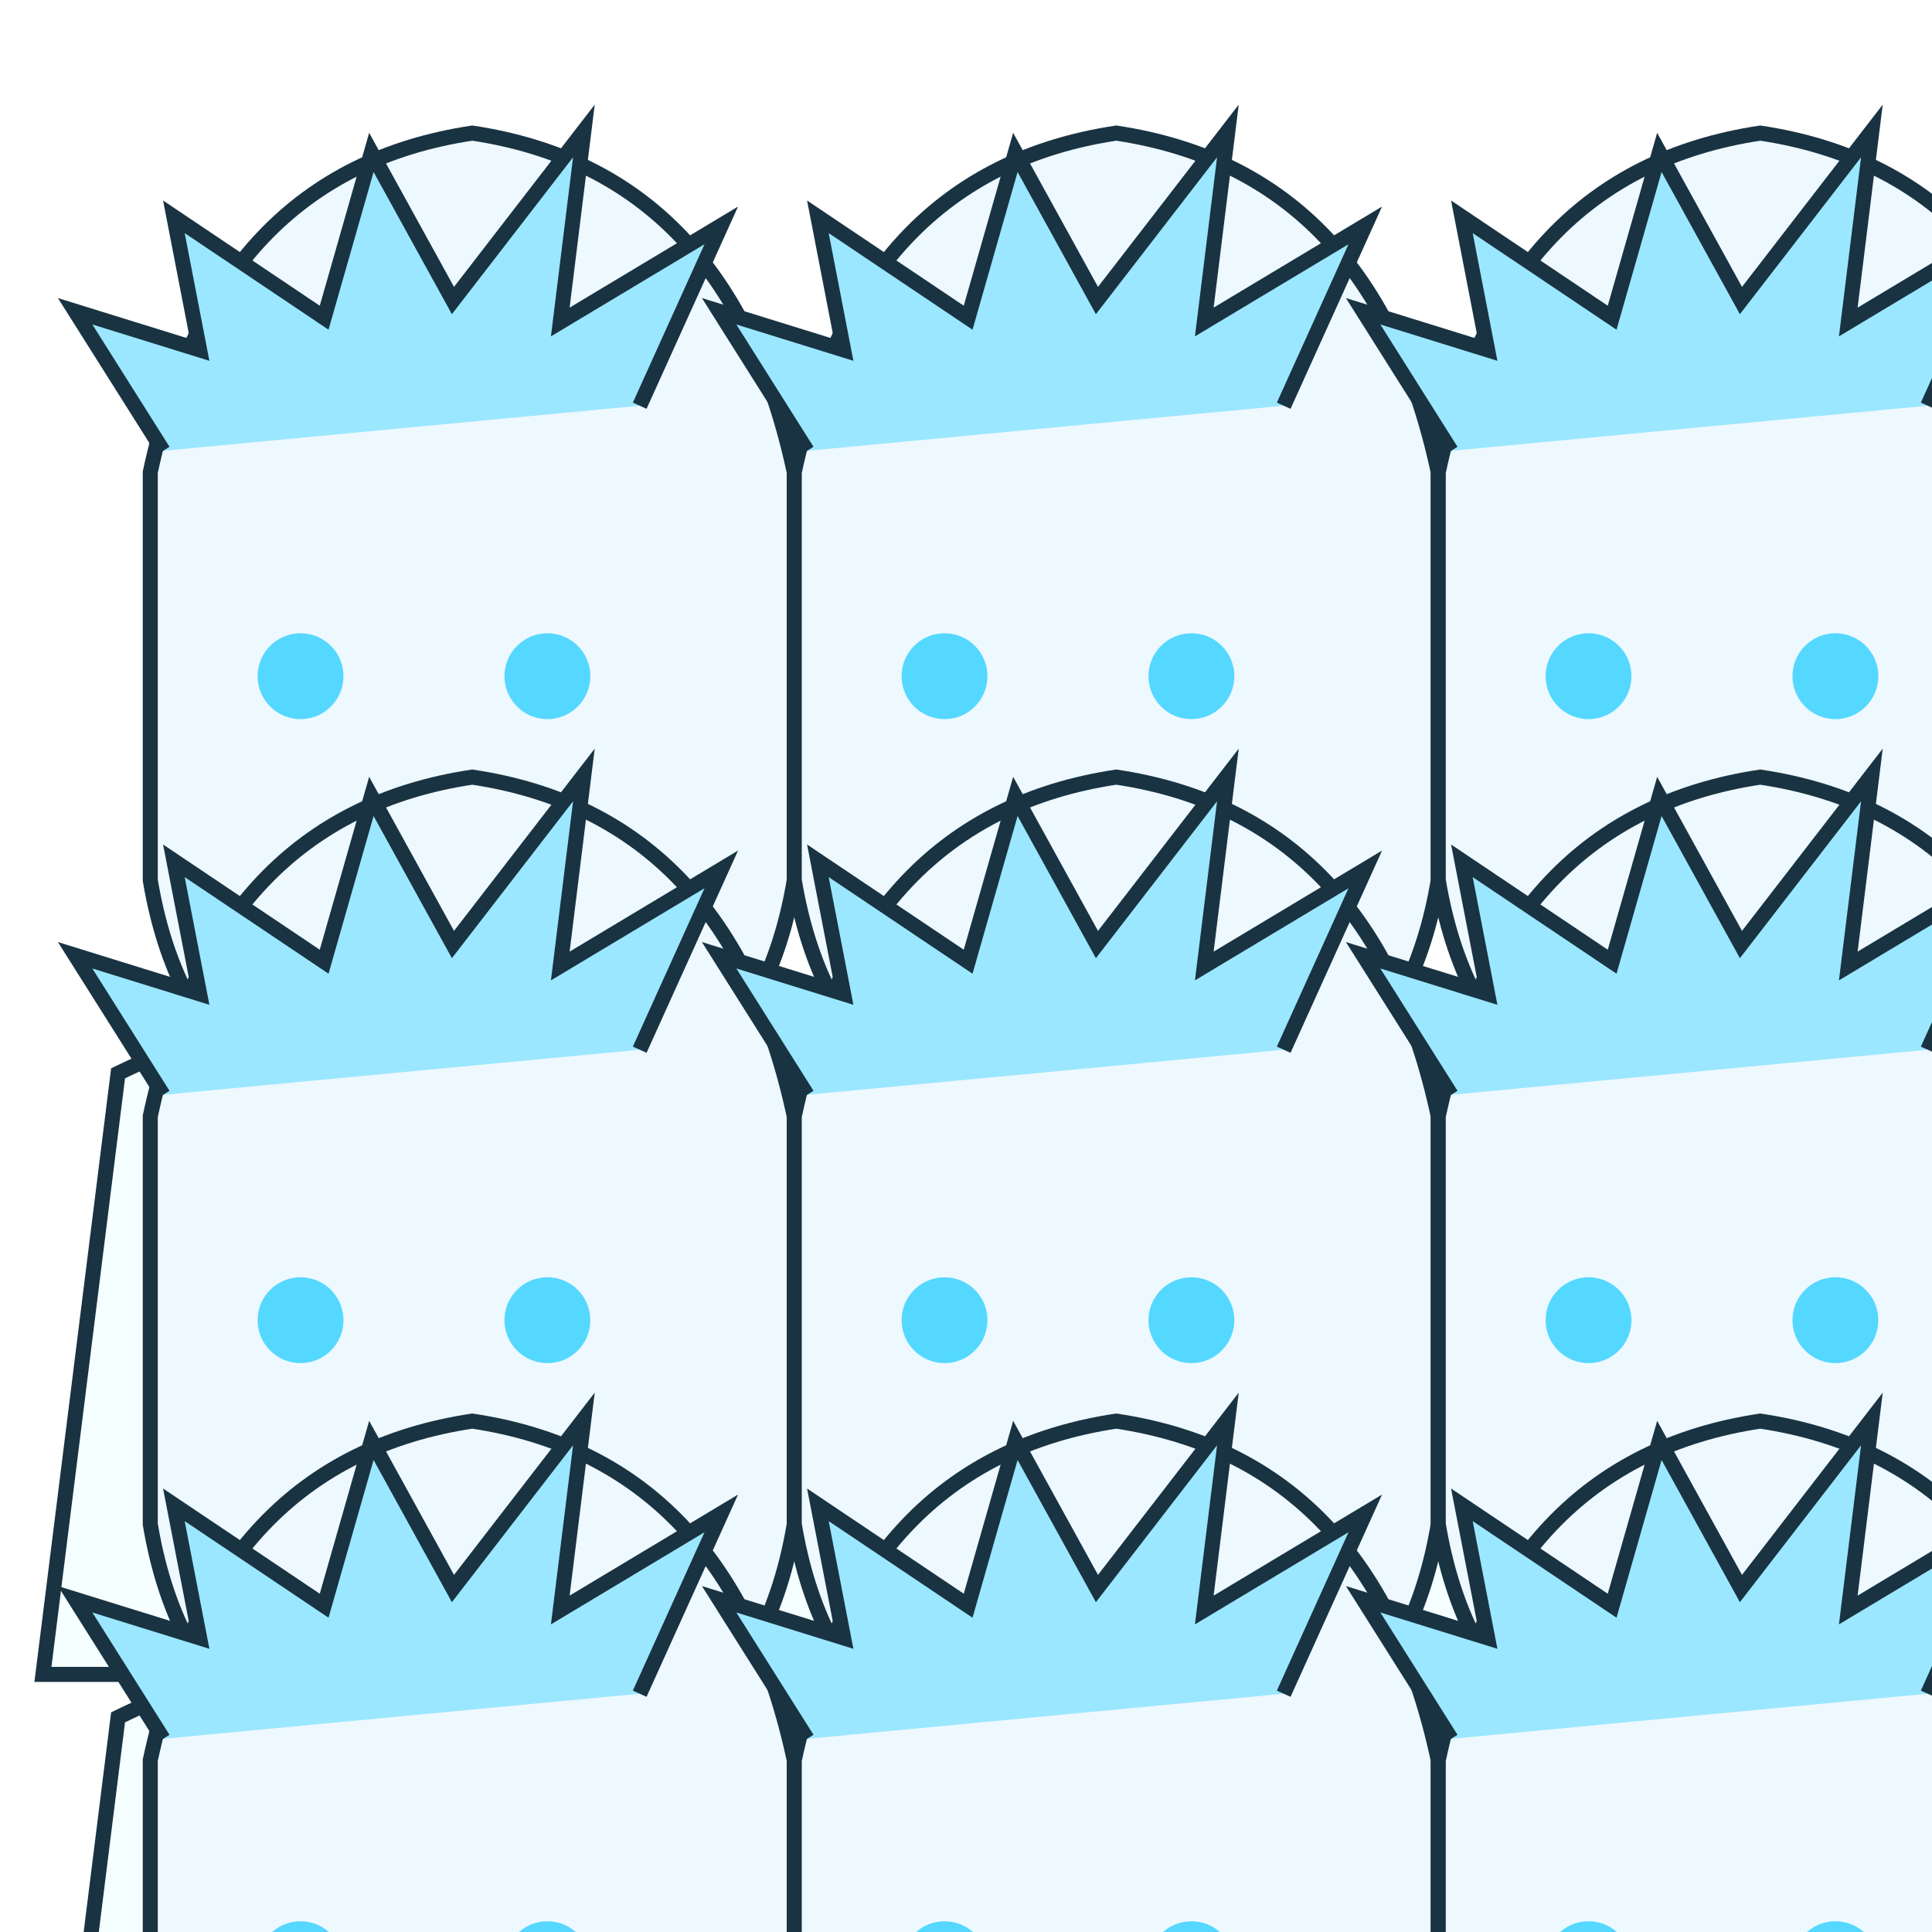
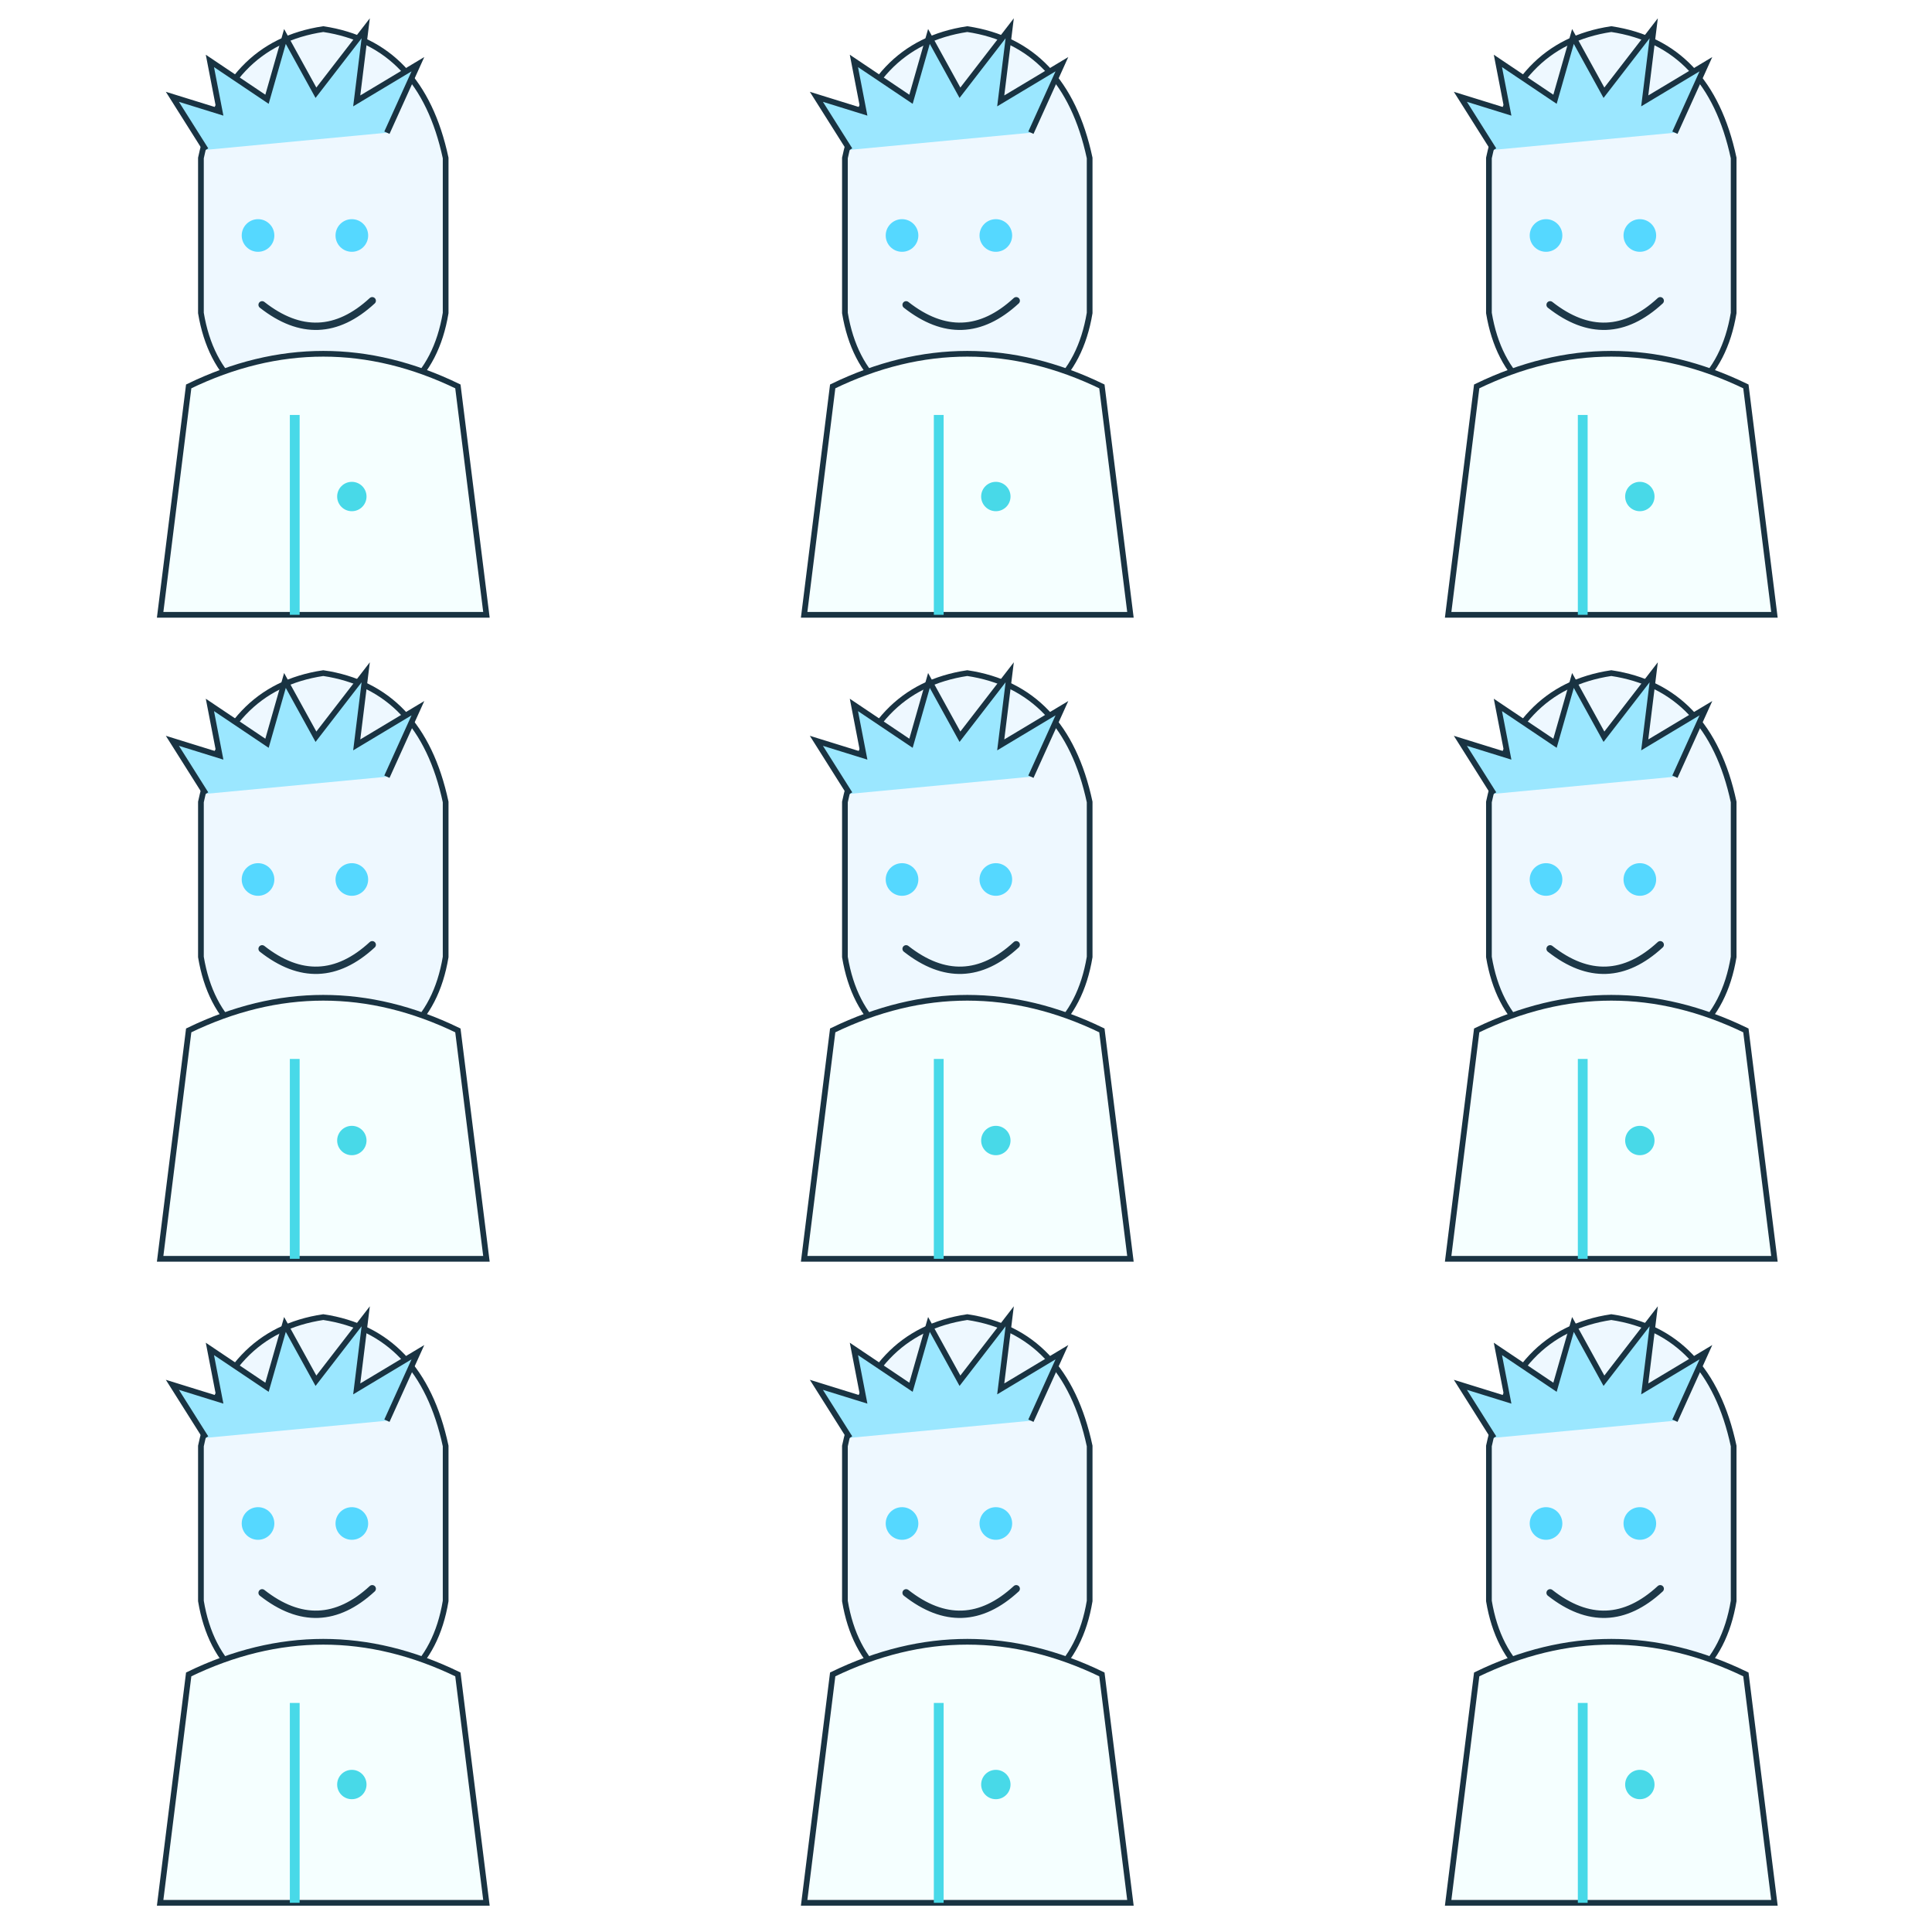
<svg xmlns="http://www.w3.org/2000/svg" width="900" height="900" viewBox="0 0 900 900">
  <defs>
    <g id="r">
      <path fill="#eef8ff" stroke="#193342" stroke-width="7" d="M70 220Q100 80 220 62q120 18 150 158v190q-20 120-150 130Q90 530 70 410z" />
      <path fill="#9be7ff" stroke="#193342" stroke-width="7" d="M76 210 35 145l58 18-12-62 70 47 22-77 38 69 61-79-11 89 75-45-38 84" />
      <circle cx="140" cy="315" r="20" fill="#55d8ff" />
      <circle cx="255" cy="315" r="20" fill="#55d8ff" />
      <path fill="none" stroke="#1d3848" stroke-width="9" stroke-linecap="round" d="M145 400q70 55 135-5" />
      <path fill="#f5ffff" stroke="#193342" stroke-width="7" d="M55 500q165-80 330 0l35 280H20z" />
      <path fill="none" stroke="#48d9e8" stroke-width="12" d="M185 535v245" />
      <circle cx="255" cy="635" r="18" fill="#48d9e8" />
    </g>
  </defs>
  <rect width="900" height="900" fill="none" />
-   <use href="#r" x="0" />
-   <use href="#r" x="300" />
-   <use href="#r" x="600" />
-   <use href="#r" x="0" y="300" />
-   <use href="#r" x="300" y="300" />
-   <use href="#r" x="600" y="300" />
-   <use href="#r" x="0" y="600" />
-   <use href="#r" x="300" y="600" />
-   <use href="#r" x="600" y="600" />
+   <use href="#r" transform="translate(67 -10) scale(.38)" />
+   <use href="#r" transform="translate(367 -10) scale(.38)" />
+   <use href="#r" transform="translate(667 -10) scale(.38)" />
+   <use href="#r" transform="translate(67 290) scale(.38)" />
+   <use href="#r" transform="translate(367 290) scale(.38)" />
+   <use href="#r" transform="translate(667 290) scale(.38)" />
+   <use href="#r" transform="translate(67 590) scale(.38)" />
+   <use href="#r" transform="translate(367 590) scale(.38)" />
+   <use href="#r" transform="translate(667 590) scale(.38)" />
</svg>
